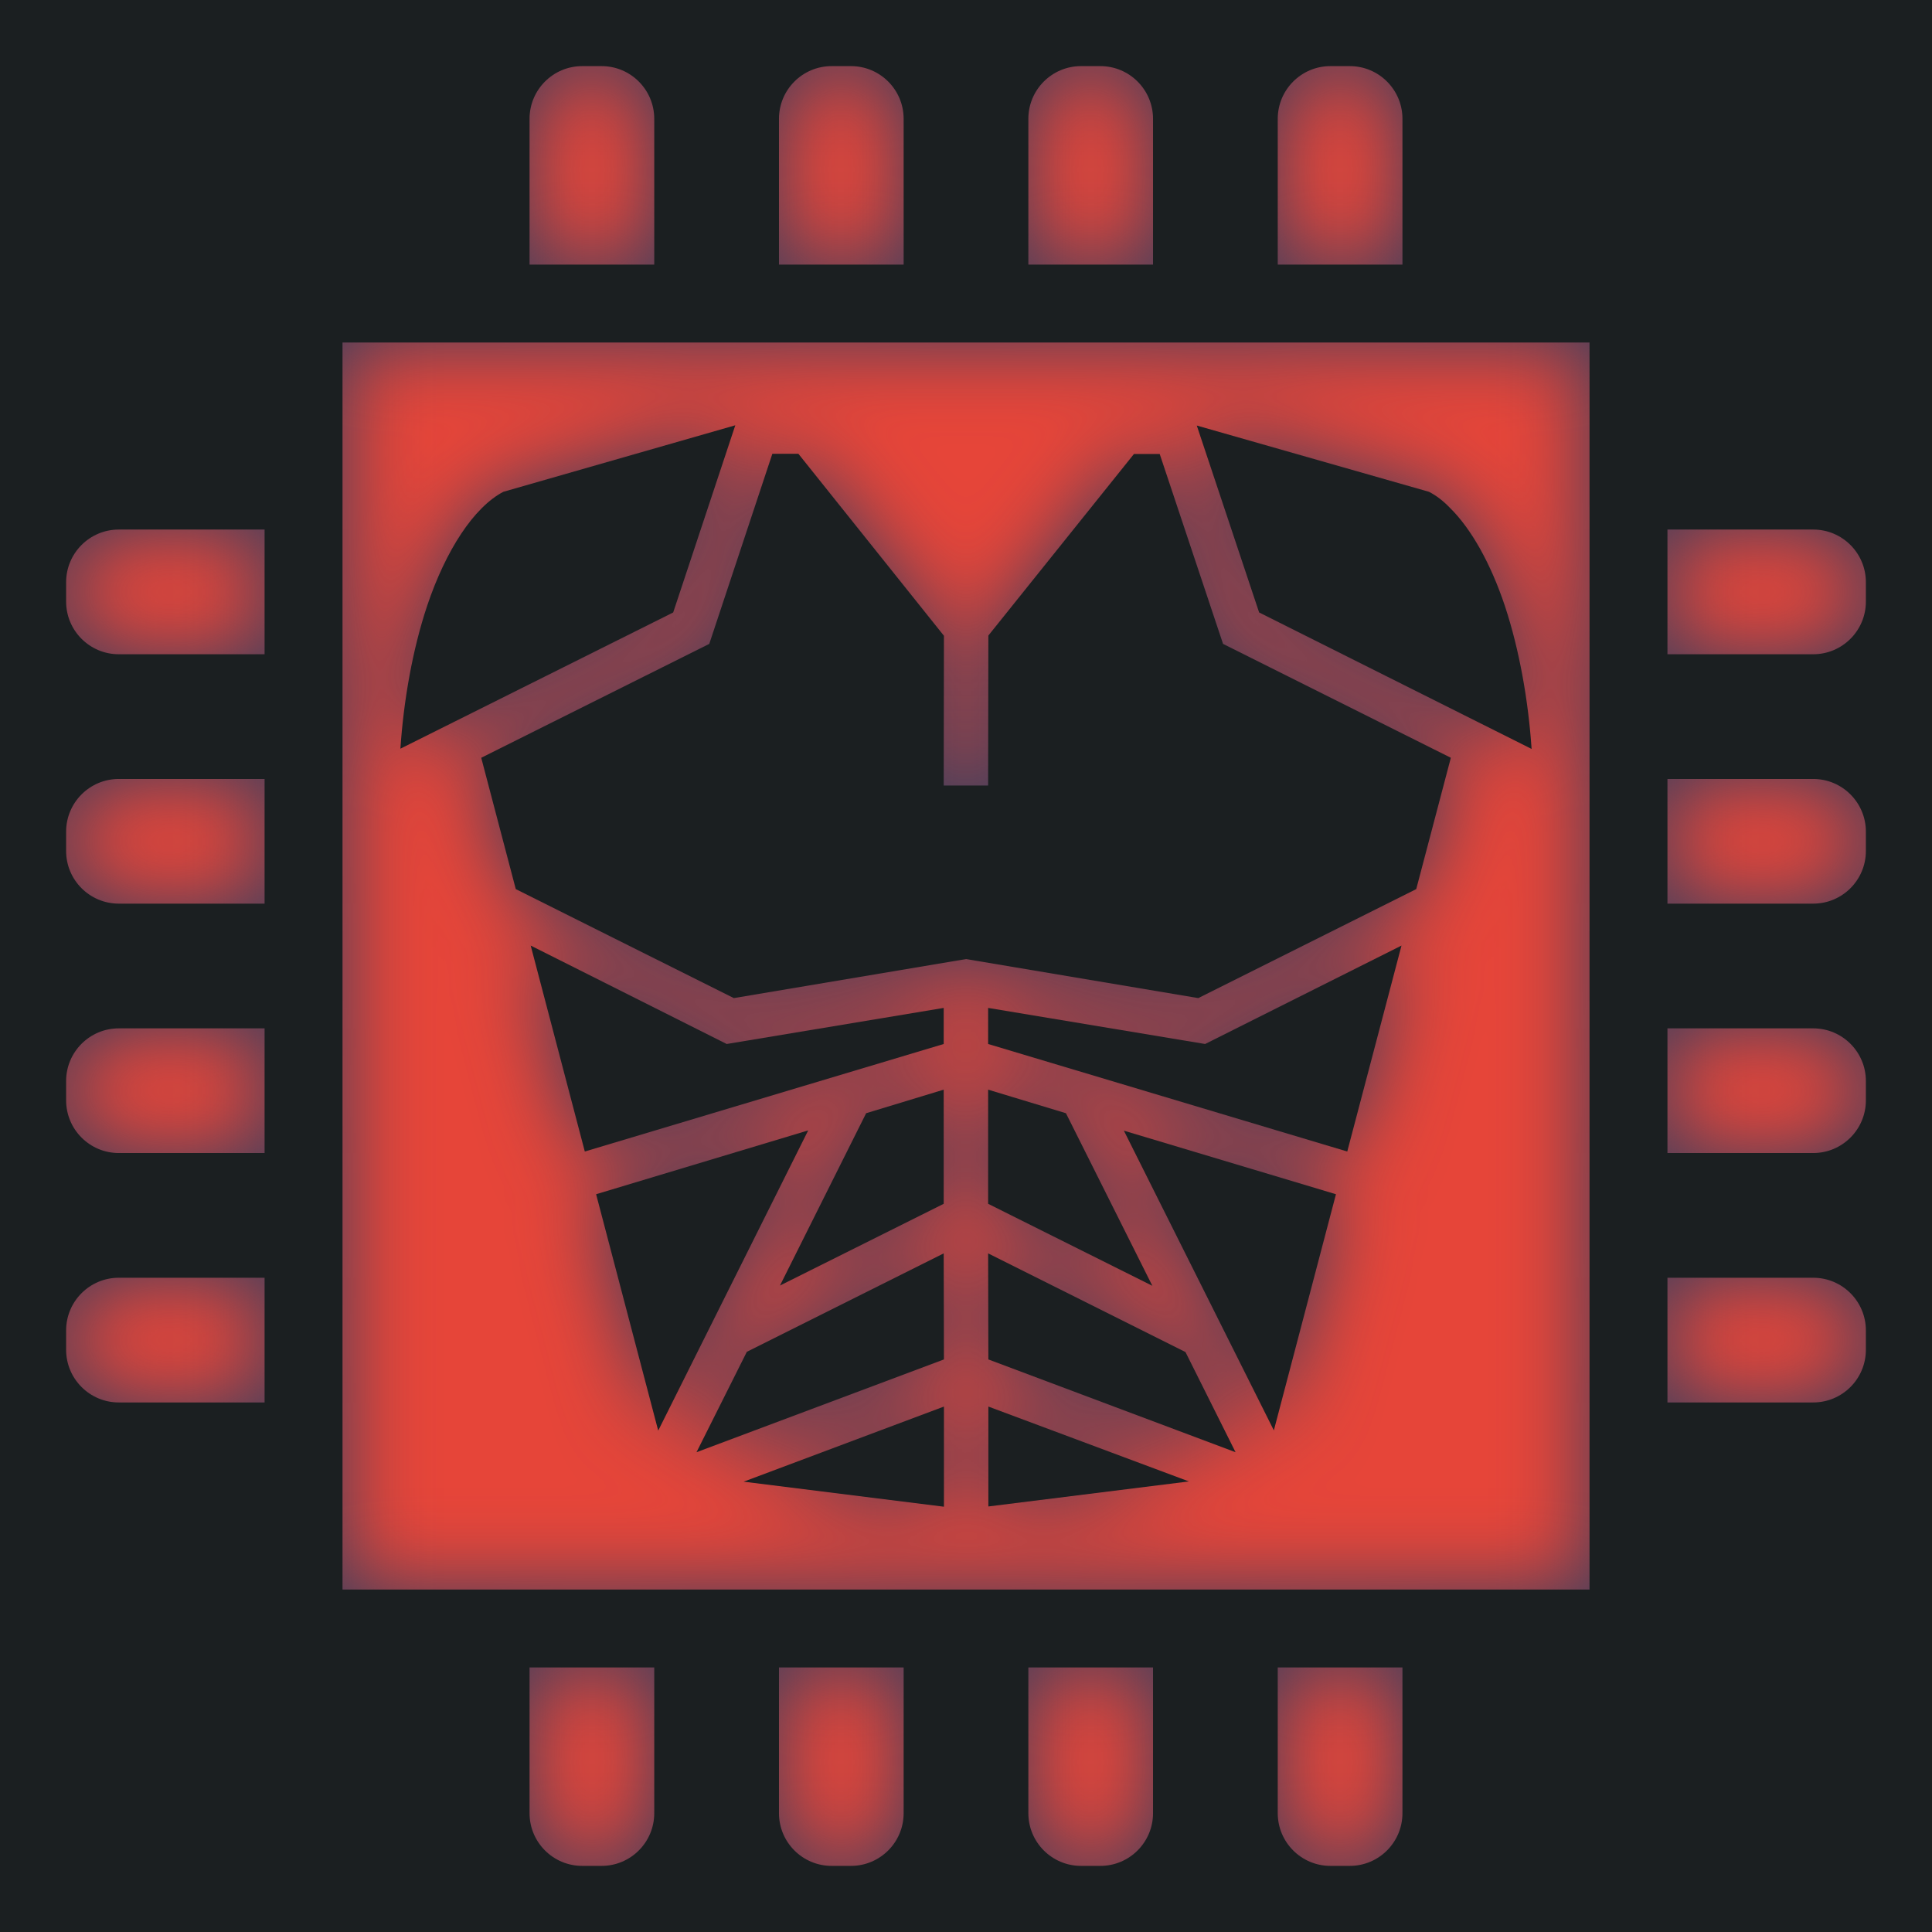
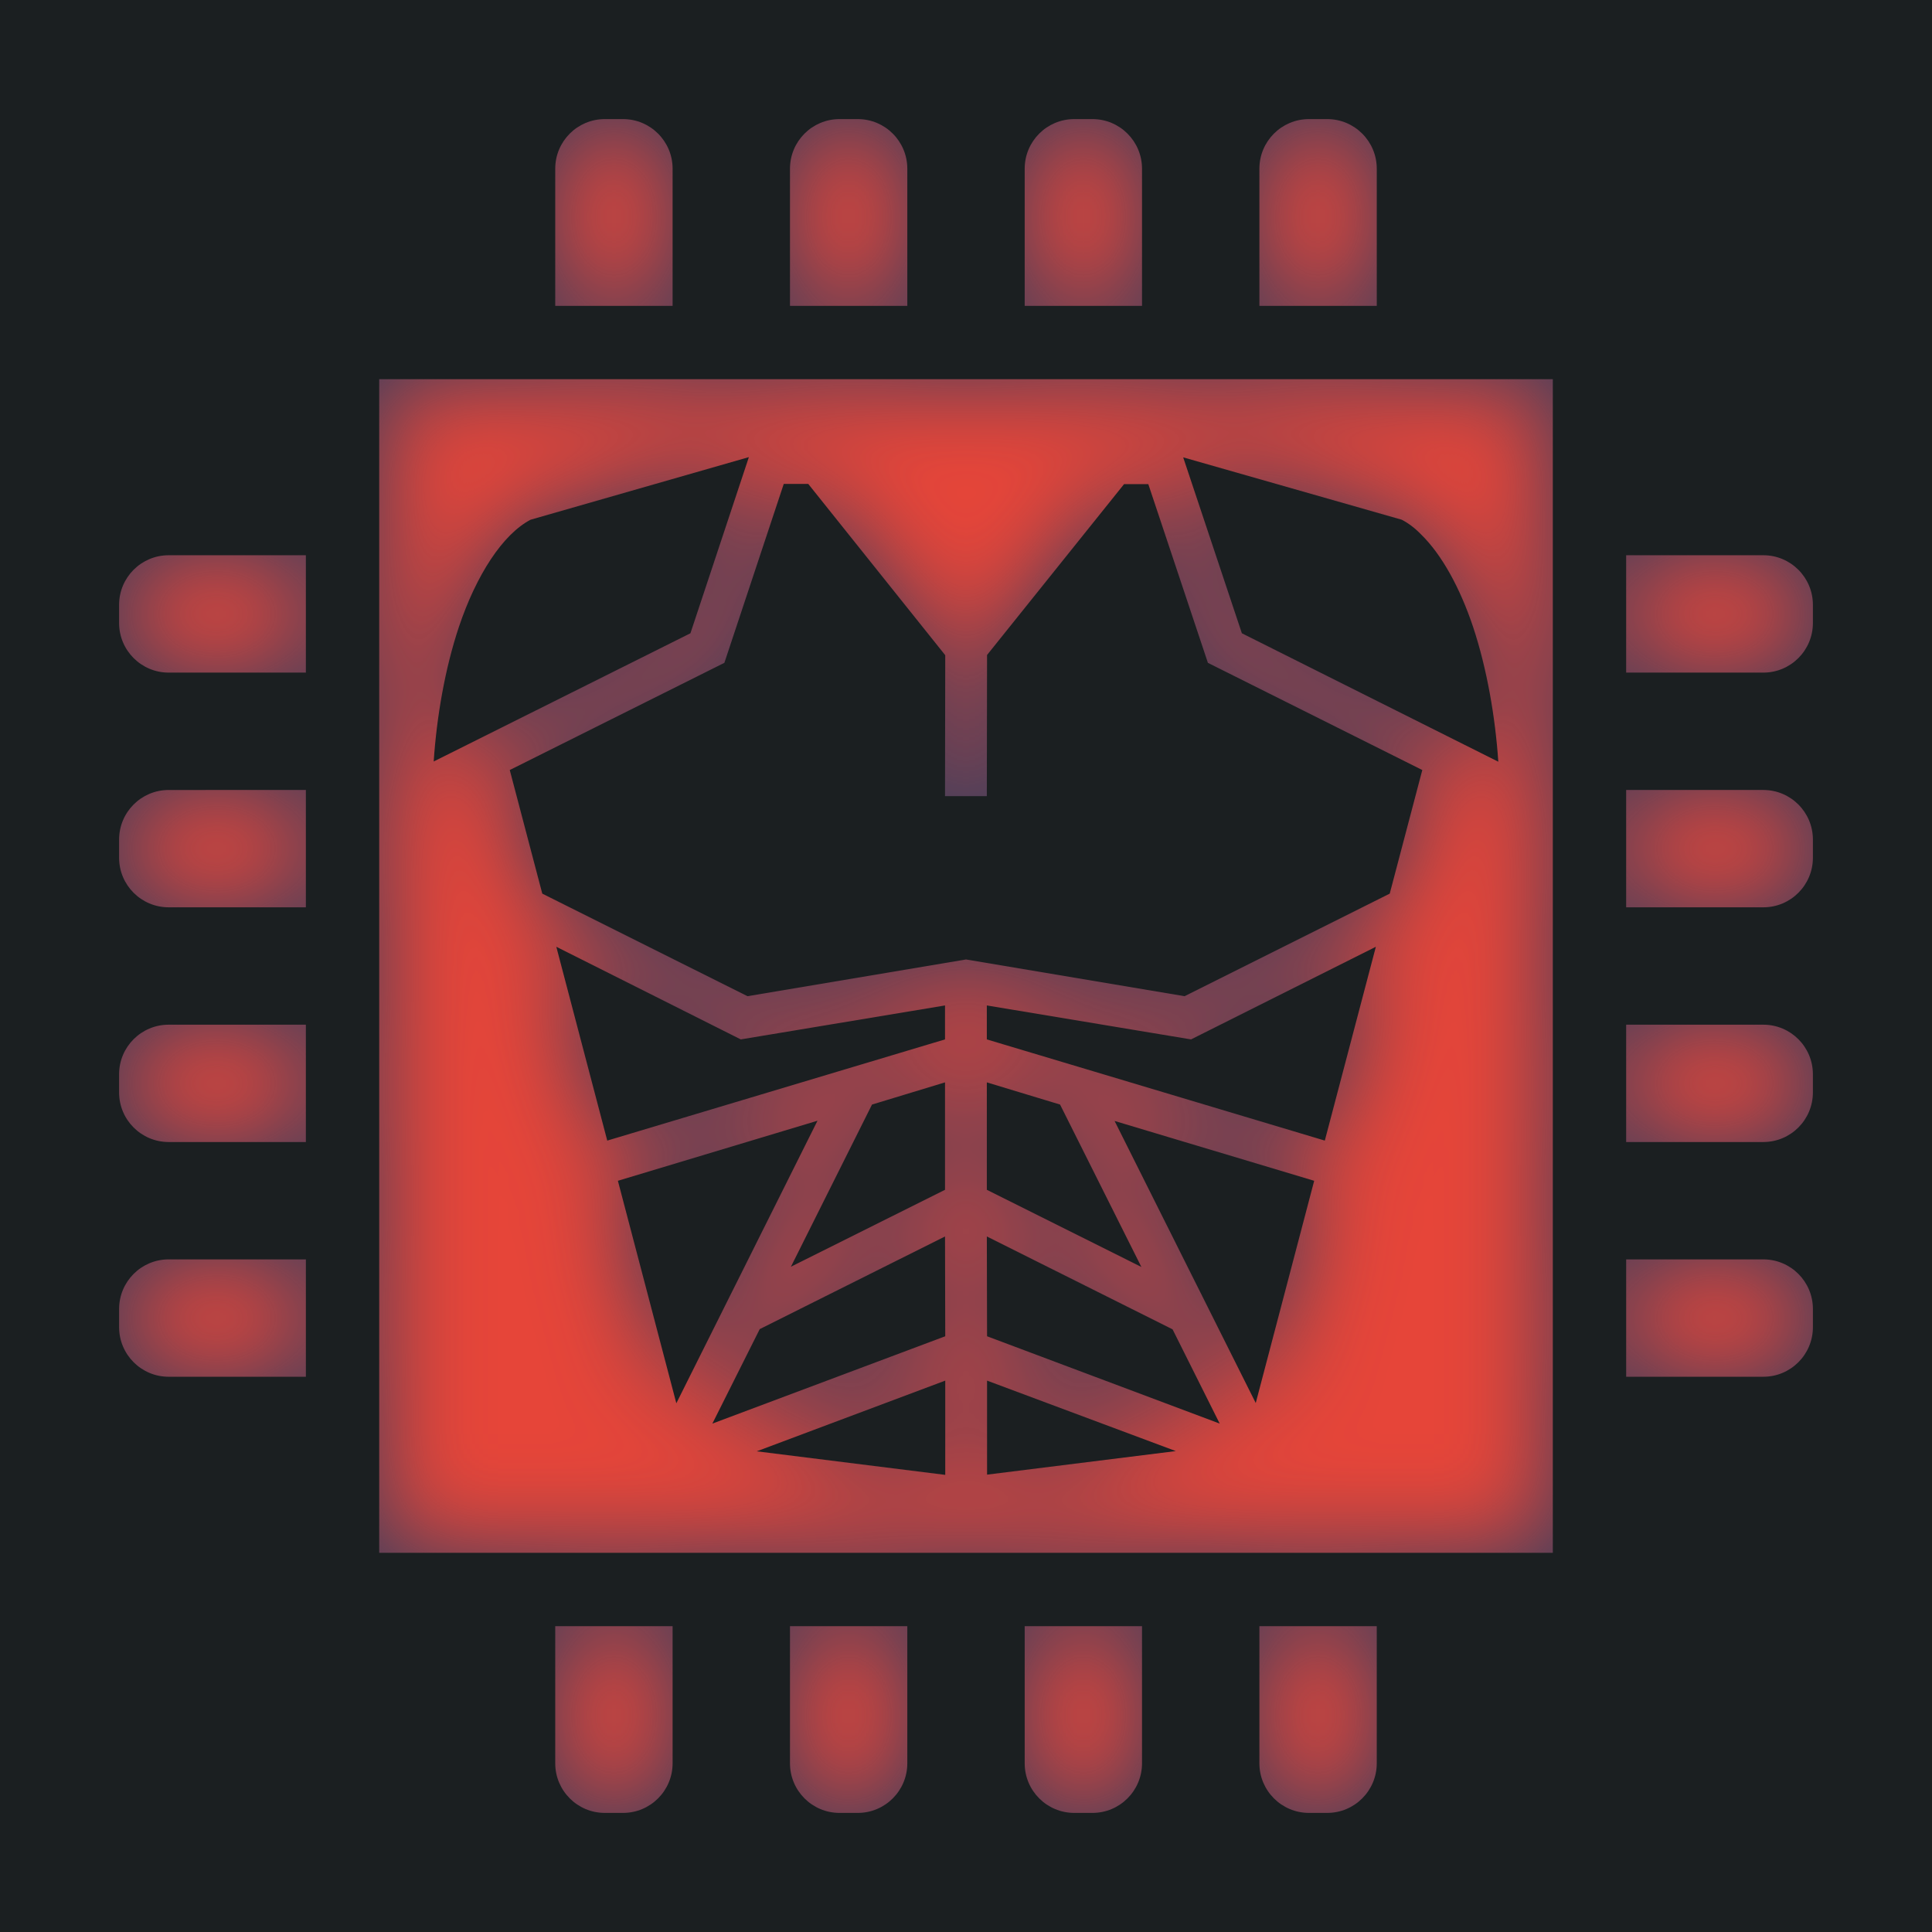
- <svg xmlns="http://www.w3.org/2000/svg" version="1.2" id="Layer_1" x="0px" y="0px" viewBox="-421 153 512 512" xml:space="preserve" width="512" height="512">
-   <defs id="defs7">
-     <filter style="color-interpolation-filters:sRGB;" id="filter980" x="-0.192" y="-0.155" width="1.374" height="1.301">
-       <feFlood flood-opacity="1" flood-color="rgb(58,63,94)" result="flood" id="feFlood970" />
-       <feComposite in="flood" in2="SourceGraphic" operator="out" result="composite1" id="feComposite972" />
-       <feGaussianBlur in="composite1" stdDeviation="15" result="blur" id="feGaussianBlur974" />
-       <feOffset dx="0" dy="0" result="offset" id="feOffset976" />
-       <feComposite in="offset" in2="SourceGraphic" operator="atop" result="composite2" id="feComposite978" />
-     </filter>
-     <filter style="color-interpolation-filters:sRGB;" id="filter1066" x="-0.059" y="-0.048" width="1.119" height="1.096">
-       <feFlood flood-opacity="1" flood-color="rgb(58,63,94)" result="flood" id="feFlood1056" />
-       <feComposite in="flood" in2="SourceGraphic" operator="out" result="composite1" id="feComposite1058" />
-       <feGaussianBlur in="composite1" stdDeviation="9.788" result="blur" id="feGaussianBlur1060" />
-       <feOffset dx="0" dy="0" result="offset" id="feOffset1062" />
-       <feComposite in="offset" in2="SourceGraphic" operator="atop" result="composite2" id="feComposite1064" />
-     </filter>
-     <filter style="color-interpolation-filters:sRGB;" id="filter3800" x="-0.061" y="-0.061" width="1.123" height="1.123">
-       <feFlood flood-opacity="1" flood-color="rgb(58,63,94)" result="flood" id="feFlood3790" />
-       <feComposite in="flood" in2="SourceGraphic" operator="out" result="composite1" id="feComposite3792" />
-       <feGaussianBlur in="composite1" stdDeviation="12.098" result="blur" id="feGaussianBlur3794" />
-       <feOffset dx="0" dy="0" result="offset" id="feOffset3796" />
-       <feComposite in="offset" in2="SourceGraphic" operator="atop" result="composite2" id="feComposite3798" />
-     </filter>
-     <filter style="color-interpolation-filters:sRGB;" id="filter4260" x="-0.057" y="-0.057" width="1.113" height="1.113">
-       <feFlood flood-opacity="1" flood-color="rgb(58,63,94)" result="flood" id="feFlood4250" />
-       <feComposite in="flood" in2="SourceGraphic" operator="out" result="composite1" id="feComposite4252" />
-       <feGaussianBlur in="composite1" stdDeviation="12.1" result="blur" id="feGaussianBlur4254" />
-       <feOffset dx="0" dy="0" result="offset" id="feOffset4256" />
-       <feComposite in="offset" in2="SourceGraphic" operator="atop" result="composite2" id="feComposite4258" />
-     </filter>
-     <filter style="color-interpolation-filters:sRGB;" id="filter893" x="-0.099" y="-0.077" width="1.198" height="1.153">
-       <feFlood flood-opacity="1" flood-color="rgb(58,63,94)" result="flood" id="feFlood883" />
-       <feComposite in="flood" in2="SourceGraphic" operator="out" result="composite1" id="feComposite885" />
-       <feGaussianBlur in="composite1" stdDeviation="15" result="blur" id="feGaussianBlur887" />
-       <feOffset dx="0" dy="0" result="offset" id="feOffset889" />
-       <feComposite in="offset" in2="SourceGraphic" operator="atop" result="composite2" id="feComposite891" />
-     </filter>
-     <filter style="color-interpolation-filters:sRGB;" id="filter911" x="-0.165" y="-0.173" width="1.321" height="1.336">
-       <feFlood flood-opacity="1" flood-color="rgb(58,63,94)" result="flood" id="feFlood901" />
-       <feComposite in="flood" in2="SourceGraphic" operator="out" result="composite1" id="feComposite903" />
-       <feGaussianBlur in="composite1" stdDeviation="15" result="blur" id="feGaussianBlur905" />
-       <feOffset dx="0" dy="0" result="offset" id="feOffset907" />
-       <feComposite in="offset" in2="SourceGraphic" operator="atop" result="composite2" id="feComposite909" />
-     </filter>
-     <filter style="color-interpolation-filters:sRGB;" id="filter937" x="-0.064" y="-0.067" width="1.129" height="1.135">
-       <feFlood flood-opacity="1" flood-color="rgb(58,63,94)" result="flood" id="feFlood927" />
-       <feComposite in="flood" in2="SourceGraphic" operator="out" result="composite1" id="feComposite929" />
-       <feGaussianBlur in="composite1" stdDeviation="12.382" result="blur" id="feGaussianBlur931" />
-       <feOffset dx="0" dy="0" result="offset" id="feOffset933" />
-       <feComposite in="offset" in2="SourceGraphic" operator="atop" result="composite2" id="feComposite935" />
+ <svg xmlns="http://www.w3.org/2000/svg" version="1.2" id="Layer_1" x="0px" y="0px" viewBox="0 0 512 512" xml:space="preserve" width="512" height="512">
+   <defs id="defs1">
+     <filter style="color-interpolation-filters:sRGB;" id="filter2" x="-0.07" y="-0.07" width="1.141" height="1.141">
+       <feFlood result="flood" in="SourceGraphic" flood-opacity="1" flood-color="rgb(58,63,94)" id="feFlood1" />
+       <feGaussianBlur result="blur" in="SourceGraphic" stdDeviation="15" id="feGaussianBlur1" />
+       <feOffset result="offset" in="blur" dx="0" dy="0" id="feOffset1" />
+       <feComposite result="comp1" operator="out" in="flood" in2="offset" id="feComposite1" />
+       <feComposite result="comp2" operator="atop" in="comp1" in2="SourceGraphic" id="feComposite2" />
    </filter>
  </defs>
-   <g id="g439" transform="translate(-421,153)" style="fill:#1b1f21;fill-opacity:1">
-     <g id="g8" style="fill:#1b1f21;fill-opacity:1">
- </g>
-     <g id="g10" style="fill:#1b1f21;fill-opacity:1">
- </g>
-     <g id="g12" style="fill:#1b1f21;fill-opacity:1">
- </g>
-     <g id="g14" style="fill:#1b1f21;fill-opacity:1">
- </g>
-     <g id="g16" style="fill:#1b1f21;fill-opacity:1">
- </g>
-     <g id="g18" style="fill:#1b1f21;fill-opacity:1">
- </g>
-     <g id="g20" style="fill:#1b1f21;fill-opacity:1">
- </g>
-     <g id="g22" style="fill:#1b1f21;fill-opacity:1">
- </g>
-     <g id="g24" style="fill:#1b1f21;fill-opacity:1">
- </g>
-     <g id="g26" style="fill:#1b1f21;fill-opacity:1">
- </g>
-     <g id="g28" style="fill:#1b1f21;fill-opacity:1">
- </g>
-     <g id="g30" style="fill:#1b1f21;fill-opacity:1">
- </g>
-     <g id="g32" style="fill:#1b1f21;fill-opacity:1">
- </g>
-     <g id="g34" style="fill:#1b1f21;fill-opacity:1">
- </g>
-     <g id="g36" style="fill:#1b1f21;fill-opacity:1">
- </g>
-     <g id="g1182" transform="translate(131.2651,78.46136)" style="fill:#1b1f21;fill-opacity:1">
-       <g id="g14-6" style="fill:#1b1f21;fill-opacity:1">
- </g>
-       <g id="g16-7" style="fill:#1b1f21;fill-opacity:1">
- </g>
-       <g id="g18-5" style="fill:#1b1f21;fill-opacity:1">
- </g>
-       <g id="g20-3" style="fill:#1b1f21;fill-opacity:1">
- </g>
-       <g id="g22-5" style="fill:#1b1f21;fill-opacity:1">
- </g>
-       <g id="g24-6" style="fill:#1b1f21;fill-opacity:1">
- </g>
-       <g id="g26-2" style="fill:#1b1f21;fill-opacity:1">
- </g>
-       <g id="g28-9" style="fill:#1b1f21;fill-opacity:1">
- </g>
-       <g id="g30-1" style="fill:#1b1f21;fill-opacity:1">
- </g>
-       <g id="g32-27" style="fill:#1b1f21;fill-opacity:1">
- </g>
-       <g id="g34-09" style="fill:#1b1f21;fill-opacity:1">
- </g>
-       <g id="g36-3" style="fill:#1b1f21;fill-opacity:1">
- </g>
-       <g id="g38" style="fill:#1b1f21;fill-opacity:1">
- </g>
-       <g id="g40" style="fill:#1b1f21;fill-opacity:1">
- </g>
-       <g id="g42" style="fill:#1b1f21;fill-opacity:1">
- </g>
-       <g id="g541" transform="translate(26.04745,-8.002671)" style="fill:#1b1f21;fill-opacity:1">
-         <g id="g20-6" style="fill:#1b1f21;fill-opacity:1">
- </g>
-         <g id="g22-7" style="fill:#1b1f21;fill-opacity:1">
- </g>
-         <g id="g24-5" style="fill:#1b1f21;fill-opacity:1">
- </g>
-         <g id="g26-3" style="fill:#1b1f21;fill-opacity:1">
- </g>
-         <g id="g28-5" style="fill:#1b1f21;fill-opacity:1">
- </g>
-         <g id="g30-6" style="fill:#1b1f21;fill-opacity:1">
- </g>
-         <g id="g32-2" style="fill:#1b1f21;fill-opacity:1">
- </g>
-         <g id="g34-9" style="fill:#1b1f21;fill-opacity:1">
- </g>
-         <g id="g36-1" style="fill:#1b1f21;fill-opacity:1">
- </g>
-         <g id="g38-2" style="fill:#1b1f21;fill-opacity:1">
- </g>
-         <g id="g40-7" style="fill:#1b1f21;fill-opacity:1">
- </g>
-         <g id="g42-0" style="fill:#1b1f21;fill-opacity:1">
- </g>
-         <g id="g44" style="fill:#1b1f21;fill-opacity:1">
- </g>
-         <g id="g46" style="fill:#1b1f21;fill-opacity:1">
- </g>
-         <g id="g48" style="fill:#1b1f21;fill-opacity:1">
- </g>
-         <g id="g319" transform="translate(-157.3126,-70.45869)" style="fill:#1b1f21;fill-opacity:1">
-           <g id="g949" style="fill:#1b1f21;fill-opacity:1">
-             <path d="M 0,0 H 512 V 512 H 0 Z" fill="#b90202" fill-opacity="1" id="path902" style="fill:#1b1f21;fill-opacity:1" />
-             <g id="g1524" transform="matrix(0.6529937,0.6509531,-0.6509531,0.6529937,760.9603,405.168)" style="fill:#1b1f21;fill-opacity:1">
-               <g class="" id="g1513" style="fill:#1b1f21;fill-opacity:1" />
-             </g>
-             <g id="g1741" transform="matrix(0.7314895,-0.7251916,0.7251916,0.7314895,174.7217,-127.5294)" style="fill:#1b1f21;fill-opacity:1">
-               <g class="" id="g1730" style="fill:#1b1f21;fill-opacity:1" />
-             </g>
-           </g>
-           <g id="g10-6" style="fill:#1b1f21;fill-opacity:1">
- </g>
-           <g id="g12-7" style="fill:#1b1f21;fill-opacity:1">
- </g>
-           <g id="g14-9" style="fill:#1b1f21;fill-opacity:1">
- </g>
-           <g id="g16-5" style="fill:#1b1f21;fill-opacity:1">
- </g>
-           <g id="g18-3" style="fill:#1b1f21;fill-opacity:1">
- </g>
-           <g id="g20-5" style="fill:#1b1f21;fill-opacity:1">
- </g>
-           <g id="g22-6" style="fill:#1b1f21;fill-opacity:1">
- </g>
-           <g id="g24-2" style="fill:#1b1f21;fill-opacity:1">
- </g>
-           <g id="g26-9" style="fill:#1b1f21;fill-opacity:1">
- </g>
-           <g id="g28-1" style="fill:#1b1f21;fill-opacity:1">
- </g>
-           <g id="g30-2" style="fill:#1b1f21;fill-opacity:1">
- </g>
-           <g id="g32-7" style="fill:#1b1f21;fill-opacity:1">
- </g>
-           <g id="g34-0" style="fill:#1b1f21;fill-opacity:1">
- </g>
-           <g id="g36-9" style="fill:#1b1f21;fill-opacity:1">
- </g>
-           <g id="g38-3" style="fill:#1b1f21;fill-opacity:1">
- </g>
-         </g>
-       </g>
-     </g>
-     <g id="g1551" transform="matrix(0.5122272,0,0,0.5122272,124.8544,126.0789)" style="fill:#1b1f21;fill-opacity:1">
-       <g id="g1478" style="fill:#1b1f21;fill-opacity:1">
-         <g id="g1476" style="fill:#1b1f21;fill-opacity:1">
- 		
- 	</g>
-       </g>
-       <g id="g1484" style="fill:#1b1f21;fill-opacity:1">
-         <g id="g1482" style="fill:#1b1f21;fill-opacity:1">
- 		
- 	</g>
-       </g>
-       <g id="g1490" style="fill:#1b1f21;fill-opacity:1">
-         <g id="g1488" style="fill:#1b1f21;fill-opacity:1">
- 		
- 	</g>
-       </g>
-       <g id="g1492" style="fill:#1b1f21;fill-opacity:1">
- </g>
-       <g id="g1494" style="fill:#1b1f21;fill-opacity:1">
- </g>
-       <g id="g1496" style="fill:#1b1f21;fill-opacity:1">
- </g>
-       <g id="g1498" style="fill:#1b1f21;fill-opacity:1">
- </g>
-       <g id="g1500" style="fill:#1b1f21;fill-opacity:1">
- </g>
-       <g id="g1502" style="fill:#1b1f21;fill-opacity:1">
- </g>
-       <g id="g1504" style="fill:#1b1f21;fill-opacity:1">
- </g>
-       <g id="g1506" style="fill:#1b1f21;fill-opacity:1">
- </g>
-       <g id="g1508" style="fill:#1b1f21;fill-opacity:1">
- </g>
-       <g id="g1510" style="fill:#1b1f21;fill-opacity:1">
- </g>
-       <g id="g1512" style="fill:#1b1f21;fill-opacity:1">
- </g>
-       <g id="g1514" style="fill:#1b1f21;fill-opacity:1">
- </g>
-       <g id="g1516" style="fill:#1b1f21;fill-opacity:1">
- </g>
-       <g id="g1518" style="fill:#1b1f21;fill-opacity:1">
- </g>
-       <g id="g1520" style="fill:#1b1f21;fill-opacity:1">
- </g>
-     </g>
-   </g>
-   <g id="g2623" transform="matrix(0.3880947,0,0,0.3880947,-267.3774,341.8404)" />
-   <g id="g366" transform="matrix(0.6494255,0,0,0.6494255,-256.6911,316.5475)">
-     <g id="g309">
-       <g id="g307">
- 		
- 		
- 		
- 	</g>
-     </g>
-     <g id="g311">
- </g>
-     <g id="g313">
- </g>
-     <g id="g315">
- </g>
-     <g id="g317">
- </g>
-     <g id="g319-3">
- </g>
-     <g id="g321">
- </g>
-     <g id="g323">
- </g>
-     <g id="g325">
- </g>
-     <g id="g327">
- </g>
-     <g id="g329">
- </g>
-     <g id="g331">
- </g>
-     <g id="g333">
- </g>
-     <g id="g335">
- </g>
-     <g id="g337">
- </g>
-     <g id="g339">
- </g>
-   </g>
-   <g id="g314" transform="matrix(0.3554219,0,0,0.3554219,-255.9877,318.0125)">
-     <g id="g249">
-       <g id="g247">
- 		
- 	</g>
-     </g>
-     <g id="g255">
-       <g id="g253">
- 		
- 	</g>
-     </g>
-     <g id="g257">
- </g>
-     <g id="g259">
- </g>
-     <g id="g261">
- </g>
-     <g id="g263">
- </g>
-     <g id="g265">
- </g>
-     <g id="g267">
- </g>
-     <g id="g269">
- </g>
-     <g id="g271">
- </g>
-     <g id="g273">
- </g>
-     <g id="g275">
- </g>
-     <g id="g277">
- </g>
-     <g id="g279">
- </g>
-     <g id="g281">
- </g>
-     <g id="g283">
- </g>
-     <g id="g285">
- </g>
-   </g>
-   <g style="fill:#000000" id="g1111" transform="matrix(3.723832,0,0,3.723832,-258.0958,310.3184)" />
-   <g style="fill:#000000" id="g1846" transform="matrix(0.3894442,0,0,0.3894442,-264.6975,331.6525)">
-     <g id="g1719">
-       <g id="g1717">
- 		
- 	</g>
-     </g>
-     <g id="g1725">
-       <g id="g1723">
- 		
- 	</g>
-     </g>
-     <g id="g1731">
-       <g id="g1729">
- 		
- 	</g>
-     </g>
-     <g id="g1737">
-       <g id="g1735">
- 		
- 	</g>
-     </g>
-     <g id="g1743">
-       <g id="g1741-6">
- 		
- 	</g>
-     </g>
-     <g id="g1749">
-       <g id="g1747">
- 		
- 	</g>
-     </g>
-     <g id="g1755">
-       <g id="g1753">
- 		
- 	</g>
-     </g>
-     <g id="g1761">
-       <g id="g1759">
- 		
- 	</g>
-     </g>
-     <g id="g1767">
-       <g id="g1765">
- 		
- 	</g>
-     </g>
-     <g id="g1773">
-       <g id="g1771">
- 		
- 	</g>
-     </g>
-     <g id="g1779">
-       <g id="g1777">
- 		
- 	</g>
-     </g>
-     <g id="g1785">
-       <g id="g1783">
- 		
- 	</g>
-     </g>
-     <g id="g1791">
-       <g id="g1789">
- 		
- 	</g>
-     </g>
-     <g id="g1797">
-       <g id="g1795">
- 		
- 	</g>
-     </g>
-   </g>
-   <style type="text/css" id="style4077">
- 	.st0{fill:#000000;}
- </style>
-   <g id="g4113" transform="matrix(0.9315556,0,0,0.9315556,-403.4782,170.5218)" style="fill:#e64539;fill-opacity:1;filter:url(#filter4260)">
-     <path class="st0" d="M 167.314,14.993 C 167.314,6.712 160.603,0 152.332,0 h -5.514 c -8.27,0 -14.982,6.712 -14.982,14.993 V 56.46 h 35.478 z" id="path4079" style="fill:#e64539;fill-opacity:1" />
-     <path class="st0" d="M 238.261,14.993 C 238.261,6.712 231.549,0 223.279,0 h -5.504 c -8.271,0 -14.982,6.712 -14.982,14.993 V 56.46 h 35.468 V 14.993 Z" id="path4081" style="fill:#e64539;fill-opacity:1" />
-     <path class="st0" d="M 309.207,14.993 C 309.207,6.712 302.496,0 294.225,0 h -5.504 C 280.45,0 273.739,6.712 273.739,14.993 V 56.46 h 35.468 z" id="path4083" style="fill:#e64539;fill-opacity:1" />
-     <path class="st0" d="M 380.164,14.993 C 380.164,6.712 373.452,0 365.182,0 h -5.514 c -8.271,0 -14.982,6.712 -14.982,14.993 V 56.46 h 35.478 V 14.993 Z" id="path4085" style="fill:#e64539;fill-opacity:1" />
-     <path class="st0" d="m 131.836,497.007 c 0,8.281 6.712,14.993 14.982,14.993 h 5.514 c 8.27,0 14.982,-6.712 14.982,-14.993 V 455.55 h -35.478 z" id="path4087" style="fill:#e64539;fill-opacity:1" />
-     <path class="st0" d="m 202.793,497.007 c 0,8.281 6.711,14.993 14.982,14.993 h 5.504 c 8.271,0 14.982,-6.712 14.982,-14.993 V 455.55 h -35.468 z" id="path4089" style="fill:#e64539;fill-opacity:1" />
-     <path class="st0" d="m 273.739,497.007 c 0,8.281 6.711,14.993 14.982,14.993 h 5.504 c 8.271,0 14.982,-6.712 14.982,-14.993 V 455.55 h -35.468 z" id="path4091" style="fill:#e64539;fill-opacity:1" />
-     <path class="st0" d="m 344.685,497.007 c 0,8.281 6.712,14.993 14.982,14.993 h 5.514 c 8.27,0 14.982,-6.712 14.982,-14.993 V 455.55 h -35.478 z" id="path4093" style="fill:#e64539;fill-opacity:1" />
-     <path class="st0" d="m 497.017,131.836 h -41.466 v 35.478 h 41.466 c 8.272,0 14.982,-6.711 14.982,-14.992 v -5.494 c 0,-8.281 -6.71,-14.992 -14.982,-14.992 z" id="path4095" style="fill:#e64539;fill-opacity:1" />
-     <path class="st0" d="m 497.017,202.792 h -41.466 v 35.468 h 41.466 c 8.272,0 14.982,-6.712 14.982,-14.982 v -5.493 c 0,-8.281 -6.71,-14.993 -14.982,-14.993 z" id="path4097" style="fill:#e64539;fill-opacity:1" />
-     <path class="st0" d="m 497.017,273.739 h -41.466 v 35.468 h 41.466 c 8.272,0 14.982,-6.712 14.982,-14.993 v -5.493 c 0,-8.271 -6.71,-14.982 -14.982,-14.982 z" id="path4099" style="fill:#e64539;fill-opacity:1" />
-     <path class="st0" d="m 497.017,344.685 h -41.466 v 35.478 h 41.466 c 8.272,0 14.982,-6.712 14.982,-14.993 v -5.493 c 0,-8.28 -6.71,-14.992 -14.982,-14.992 z" id="path4101" style="fill:#e64539;fill-opacity:1" />
-     <path class="st0" d="m 0.001,146.828 v 5.494 c 0,8.281 6.712,14.992 14.982,14.992 H 56.46 V 131.836 H 14.983 c -8.27,0 -14.982,6.711 -14.982,14.992 z" id="path4103" style="fill:#e64539;fill-opacity:1" />
-     <path class="st0" d="m 0.001,217.786 v 5.493 c 0,8.27 6.712,14.982 14.982,14.982 H 56.46 V 202.793 H 14.983 c -8.27,-0.001 -14.982,6.711 -14.982,14.993 z" id="path4105" style="fill:#e64539;fill-opacity:1" />
-     <path class="st0" d="m 0.001,288.722 v 5.493 c 0,8.281 6.712,14.993 14.982,14.993 H 56.46 V 273.74 H 14.983 c -8.27,-0.001 -14.982,6.71 -14.982,14.982 z" id="path4107" style="fill:#e64539;fill-opacity:1" />
-     <path class="st0" d="m 0.001,359.678 v 5.493 c 0,8.281 6.712,14.993 14.982,14.993 H 56.46 V 344.686 H 14.983 c -8.27,-10e-4 -14.982,6.711 -14.982,14.992 z" id="path4109" style="fill:#e64539;fill-opacity:1" />
-     <path id="path4111" style="fill:#e64539;fill-opacity:1" class="st0" d="M 78.627 78.627 L 78.627 433.381 L 433.381 433.381 L 433.381 78.627 L 78.627 78.627 z M 190.369 102.177 L 172.701 155.425 L 95.096 194.181 C 96.011 180.634 98.489 166.178 102.728 153.469 C 107.993 137.791 115.969 125.5 124.384 121.101 L 190.369 102.177 z M 321.652 102.248 L 387.714 121.101 C 389.739 122.148 391.695 123.616 393.581 125.571 C 399.796 131.646 405.312 141.631 409.293 153.538 C 413.483 166.177 415.996 180.773 416.904 194.25 L 339.389 155.425 L 321.652 102.248 z M 200.913 110.278 L 208.314 110.278 L 249.725 162.059 L 249.656 204.656 L 262.296 204.656 L 262.365 161.989 L 303.776 110.347 L 311.108 110.347 L 329.124 164.363 L 393.929 196.764 L 384.083 234.126 L 322.071 265.131 L 256.01 254.027 L 189.95 265.131 L 127.923 234.126 L 118.092 196.764 L 182.966 164.363 L 200.913 110.278 z M 132.163 250.186 L 187.925 278.189 L 249.656 267.924 L 249.656 278.189 L 147.56 308.776 L 132.163 250.186 z M 379.892 250.186 L 364.461 308.776 L 262.296 278.189 L 262.296 267.924 L 324.027 278.189 L 379.892 250.186 z M 249.656 291.177 L 249.656 323.65 L 203.077 346.903 L 227.589 297.882 L 249.656 291.177 z M 262.296 291.177 L 284.432 297.882 L 309.013 346.975 L 262.296 323.65 L 262.296 291.177 z M 211.109 302.769 L 168.441 388.176 L 150.774 320.926 L 211.109 302.769 z M 300.912 302.841 L 361.246 320.926 L 343.58 388.104 L 300.912 302.841 z M 249.656 337.756 L 249.725 367.924 L 179.335 394.321 L 193.65 365.758 L 249.656 337.756 z M 262.296 337.756 L 318.44 365.828 L 332.686 394.321 L 262.365 367.924 L 262.296 337.756 z M 249.725 381.332 L 249.725 409.823 L 192.743 402.699 L 249.725 381.332 z M 262.365 381.332 L 319.419 402.63 L 262.365 409.752 L 262.365 381.332 z " />
-   </g>
-   <g class="" style="fill:#ffffff;fill-opacity:1" id="g6" transform="matrix(0.6505254,0,0,0.6505254,-331.5247,242.4493)" />
+   <path d="M 0,0 H 512 V 512 H 0 Z" fill="#b90202" fill-opacity="1" id="path902" style="fill:#1b1f21;fill-opacity:1" />
+   <path id="path4079" style="fill:#e64539;fill-opacity:1;filter:url(#filter2)" class="st0" d="m 146.818,-2.9587605e-4 c -8.27,0 -14.982,6.712 -14.982,14.993 v 41.467 h 35.479 V 14.993 c 0,-8.281 -6.712,-14.993 -14.982,-14.993 z m 70.956,0 c -8.271,0 -14.98,6.712 -14.98,14.993 v 41.467 h 35.467 V 14.993 c 0,-8.281 -6.71,-14.993 -14.98,-14.993 z m 70.946,0 c -8.271,0 -14.98,6.712 -14.98,14.993 v 41.467 h 35.467 V 14.993 c 0,-8.281 -6.709,-14.993 -14.98,-14.993 z m 70.948,0 c -8.271,0 -14.982,6.712 -14.982,14.993 v 41.467 h 35.479 V 14.993 c 0,-8.281 -6.713,-14.993 -14.982,-14.993 z M 78.627,78.627 V 433.381 H 433.381 V 78.627 Z m 111.742,23.549 -17.668,53.248 -77.605,38.756 c 0.915,-13.547 3.393,-28.003 7.632,-40.712 5.265,-15.677 13.241,-27.968 21.656,-32.368 z m 131.282,0.071 66.063,18.853 c 2.025,1.047 3.981,2.515 5.866,4.47 6.215,6.075 11.732,16.061 15.712,27.967 4.19,12.64 6.703,27.235 7.611,40.712 l -77.514,-38.825 z m -120.738,8.03 h 7.401 l 41.41,51.78 -0.069,42.597 h 12.641 l 0.069,-42.666 41.41,-51.642 h 7.332 l 18.016,54.015 64.805,32.401 -9.846,37.362 -62.012,31.005 -66.061,-11.104 -66.061,11.104 -62.027,-31.005 -9.831,-37.362 64.874,-32.401 z M 14.982,131.836 c -8.27,0 -14.98,6.712 -14.98,14.993 v 5.493 c 0,8.281 6.71,14.993 14.98,14.993 h 41.478 v -35.479 z m 440.568,0 v 35.479 h 41.467 c 8.272,0 14.98,-6.712 14.98,-14.993 v -5.493 c 0,-8.281 -6.708,-14.993 -14.98,-14.993 z m 0,70.956 v 35.469 h 41.467 c 8.272,0 14.98,-6.713 14.98,-14.982 v -5.493 c 0,-8.281 -6.708,-14.993 -14.98,-14.993 z m -440.568,0.002 c -8.27,-0.001 -14.98,6.711 -14.98,14.993 v 5.493 c 0,8.27 6.71,14.98 14.98,14.98 h 41.478 v -35.467 z m 117.18,47.392 55.762,28.003 61.731,-10.265 v 10.265 l -102.095,30.588 z m 247.729,0 -15.431,58.59 -102.164,-30.588 v -10.265 l 61.731,10.265 z m -364.91,23.554 c -8.27,-10e-4 -14.98,6.71 -14.98,14.982 v 5.493 c 0,8.281 6.71,14.993 14.98,14.993 h 41.478 v -35.469 z m 440.568,0 v 35.467 h 41.467 c 8.272,0 14.98,-6.712 14.98,-14.993 v -5.493 c 0,-8.271 -6.708,-14.98 -14.98,-14.98 z M 249.656,291.177 v 32.473 l -46.579,23.254 24.512,-49.021 z m 12.641,0 22.136,6.705 24.581,49.093 -46.717,-23.325 z m -51.187,11.592 -42.668,85.406 -17.666,-67.249 z m 89.803,0.071 60.335,18.085 -17.666,67.178 z m -51.256,34.915 0.069,30.168 -70.39,26.397 14.316,-28.562 z m 12.641,0 56.143,28.072 14.247,28.493 -70.321,-26.397 z m -247.314,6.929 c -8.27,-0.001 -14.98,6.712 -14.98,14.993 v 5.493 c 0,8.281 6.71,14.993 14.98,14.993 h 41.478 v -35.479 z m 440.568,0 v 35.477 h 41.467 c 8.272,0 14.98,-6.712 14.98,-14.993 v -5.493 c 0,-8.28 -6.708,-14.991 -14.98,-14.991 z m -205.826,36.647 v 28.491 l -56.982,-7.124 z m 12.641,0 57.053,21.298 -57.053,7.122 z M 131.836,455.551 v 41.457 c 0,8.281 6.713,14.993 14.982,14.993 h 5.514 c 8.27,0 14.982,-6.712 14.982,-14.993 V 455.551 Z m 70.958,0 v 41.457 c 0,8.281 6.709,14.993 14.98,14.993 h 5.506 c 8.271,0 14.98,-6.712 14.98,-14.993 V 455.551 Z m 70.946,0 v 41.457 c 0,8.281 6.709,14.993 14.98,14.993 h 5.506 c 8.271,0 14.98,-6.712 14.98,-14.993 V 455.551 Z m 70.946,0 v 41.457 c 0,8.281 6.713,14.993 14.982,14.993 h 5.514 c 8.27,0 14.98,-6.712 14.98,-14.993 V 455.551 Z" transform="matrix(0.8767182,0,0,0.8767111,31.56015,31.56199)" />
</svg>
